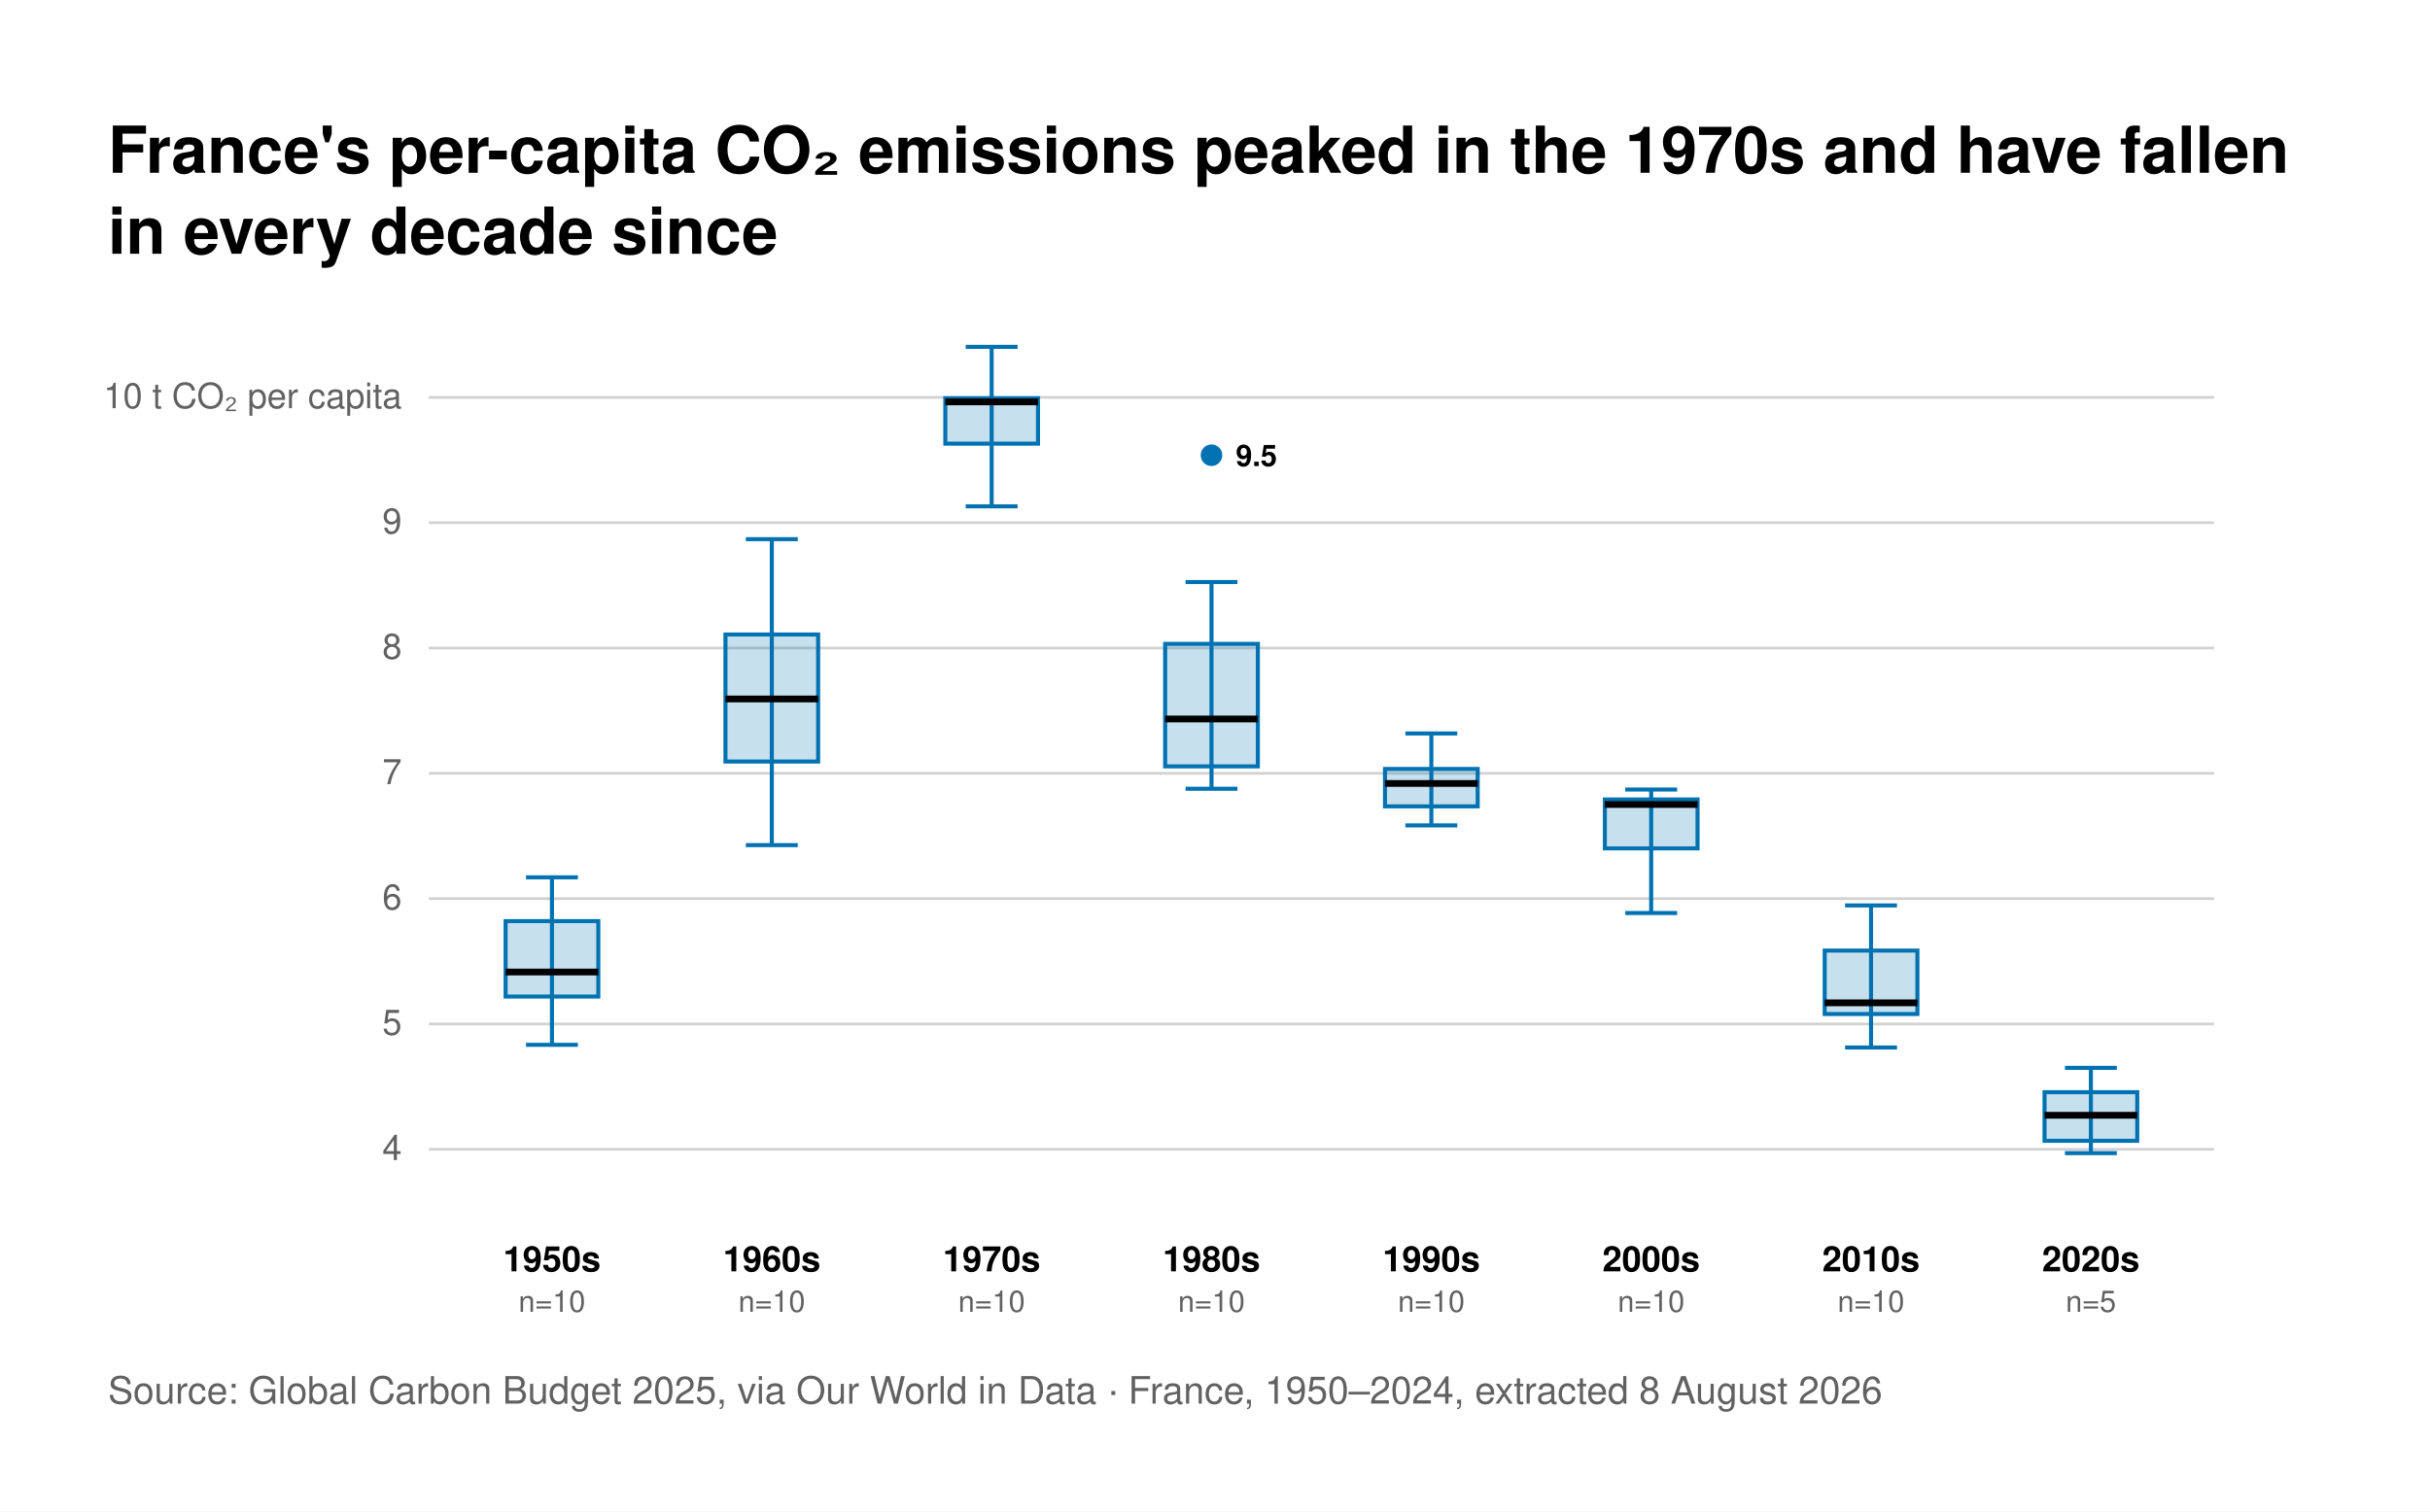
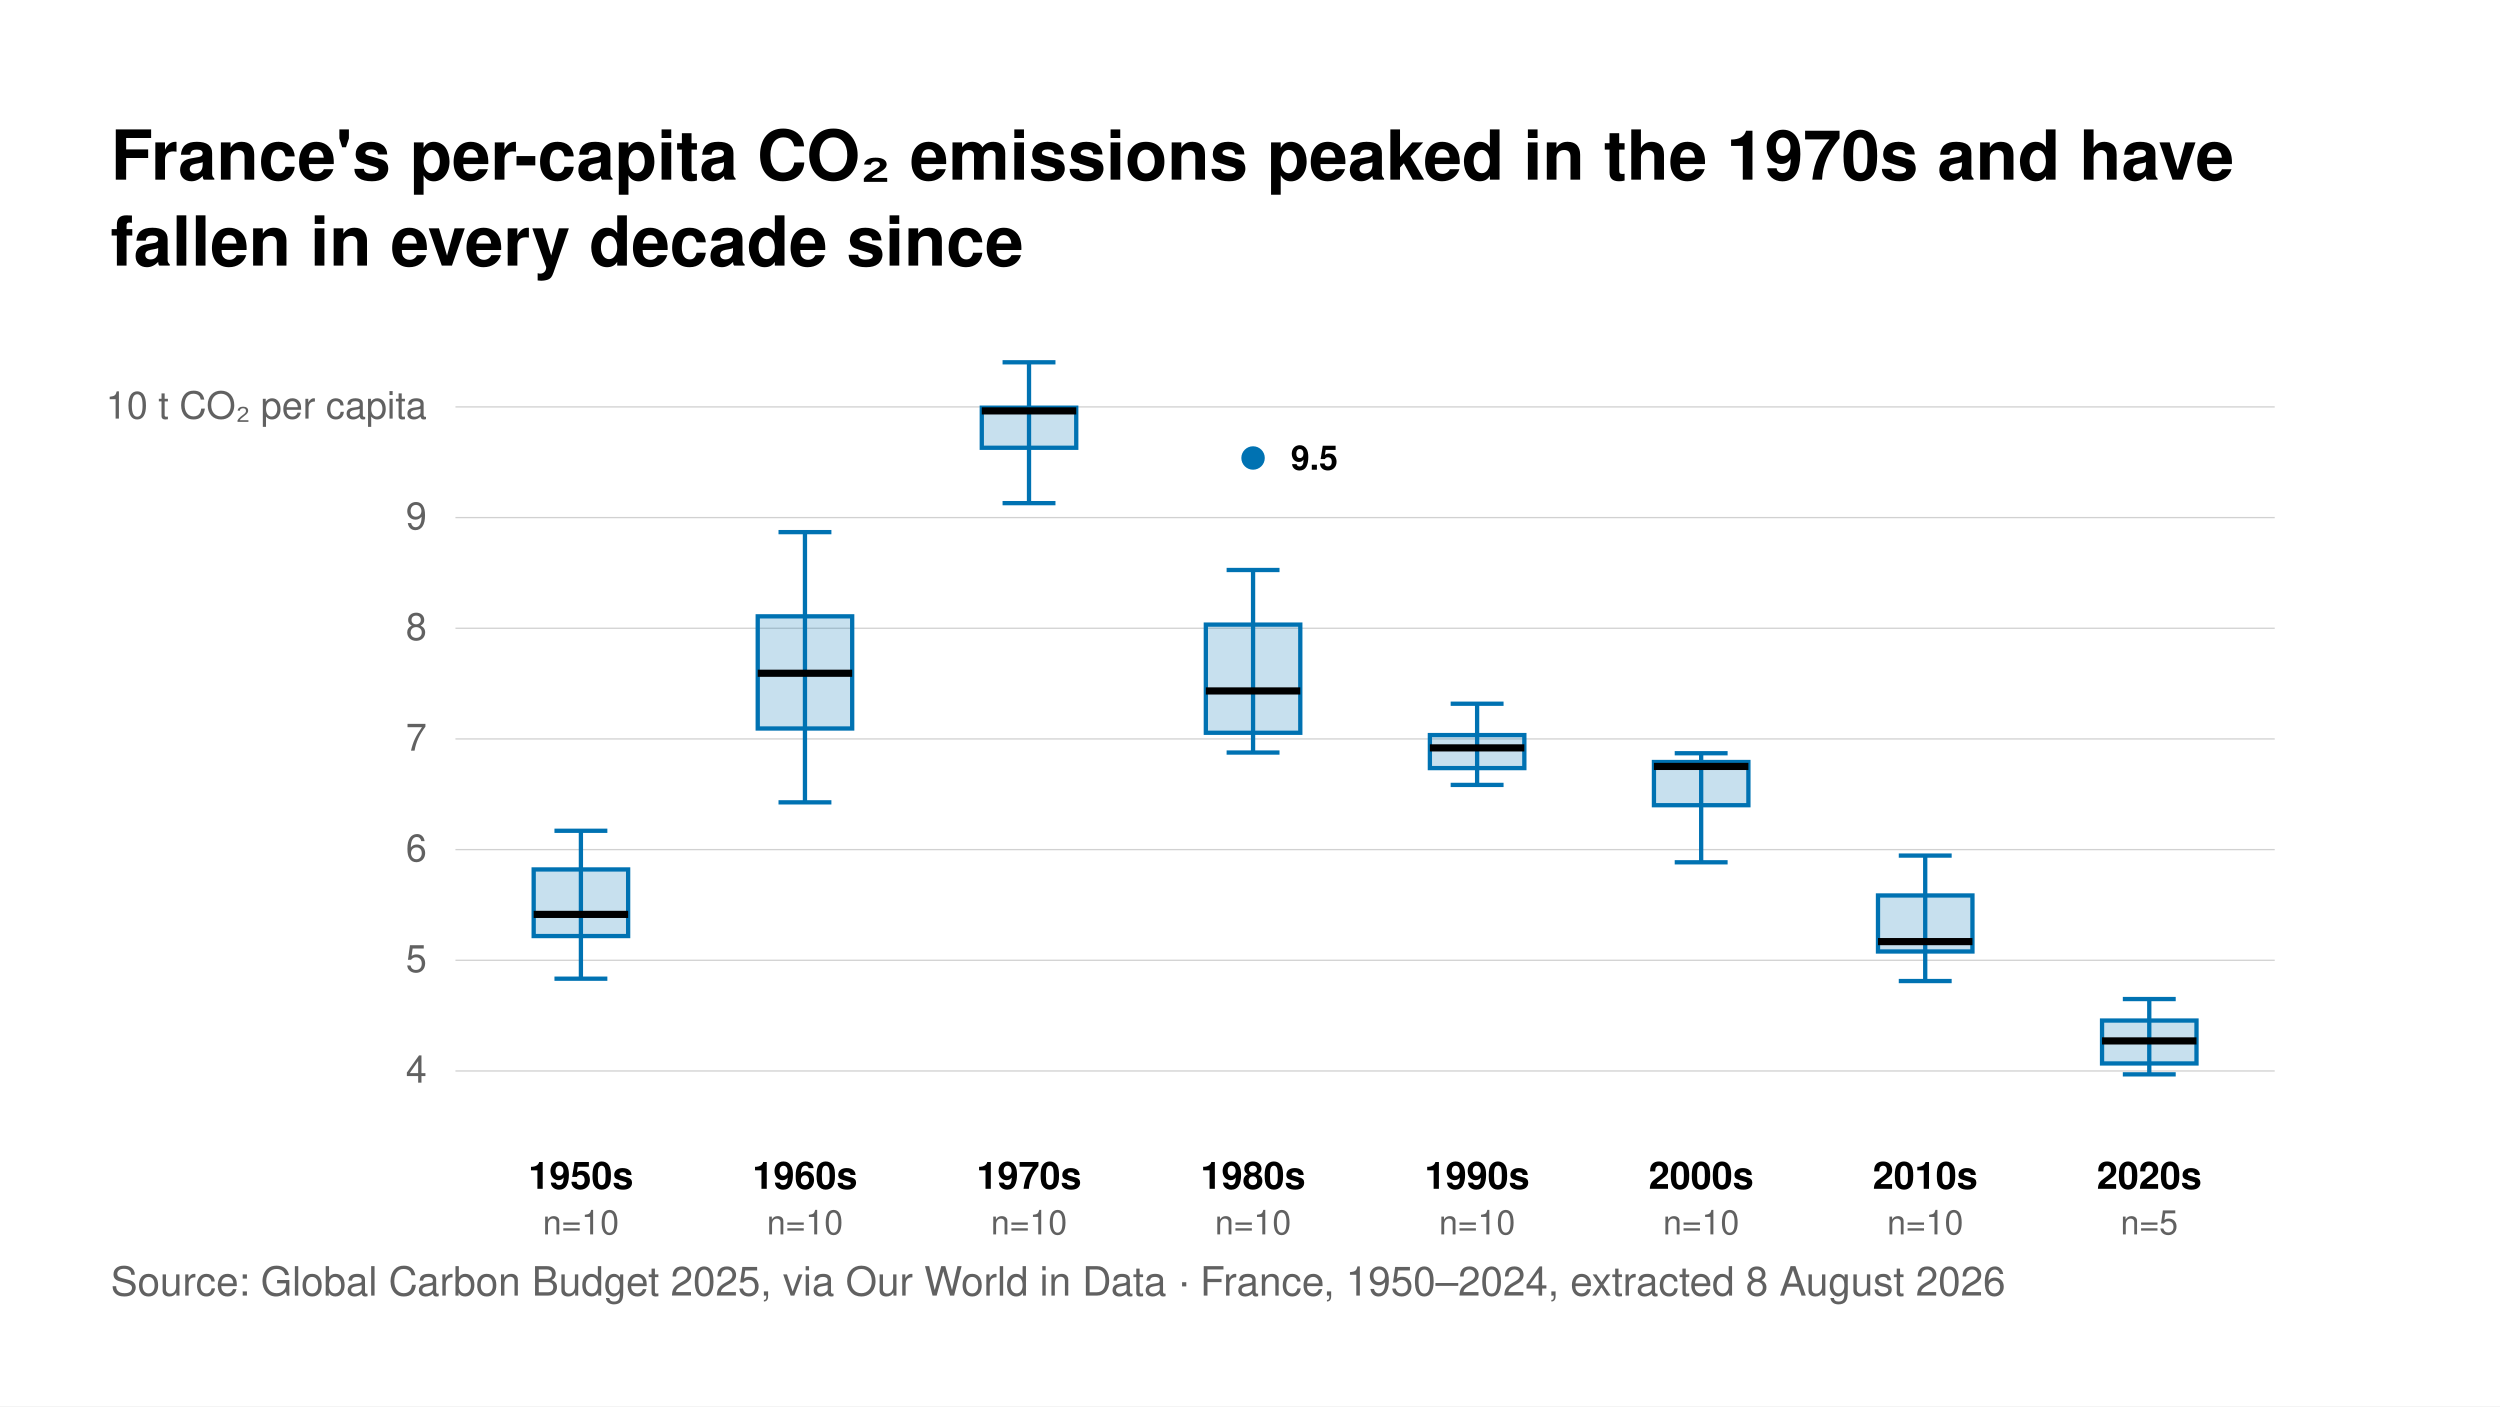
- <svg xmlns="http://www.w3.org/2000/svg" width="900" height="560" viewBox="0 0 900 560" role="img" font-family="Helvetica, Arial, sans-serif">
-   <rect x="0" y="0" width="900" height="560" fill="#FFFFFF" />
-   <text x="40" y="64" fill="#000000" font-size="24" font-weight="700">France's per-capita CO₂ emissions peaked in the 1970s and have fallen</text>
-   <text x="40" y="94" fill="#000000" font-size="24" font-weight="700">in every decade since</text>
-   <text x="40" y="520" fill="#616161" font-size="14">Source: Global Carbon Budget 2025, via Our World in Data · France, 1950–2024, extracted 8 August 2026</text>
+ <svg xmlns="http://www.w3.org/2000/svg" width="1920" height="1080" viewBox="0 0 1920 1080" role="img" font-family="Helvetica, Arial, sans-serif">
+   <rect x="0" y="0" width="1920" height="1080" fill="#FFFFFF" />
+   <text x="85" y="138" fill="#000000" font-size="53" font-weight="700">France's per-capita CO₂ emissions peaked in the 1970s and have</text>
+   <text x="85" y="204" fill="#000000" font-size="53" font-weight="700">fallen in every decade since</text>
+   <text x="85" y="995" fill="#616161" font-size="31">Source: Global Carbon Budget 2025, via Our World in Data · France, 1950–2024, extracted 8 August 2026</text>
  <g>
-     <line x1="158.831" x2="820" y1="425.786" y2="425.786" stroke="#d1d1d1" stroke-width="1" />
-     <text x="148.831" y="429.786" fill="#616161" font-size="13" text-anchor="end">4</text>
+     <line x1="349.776" x2="1747" y1="822.5" y2="822.5" stroke="#d1d1d1" stroke-width="1" />
+     <text x="327.776" y="831.5" fill="#616161" font-size="29" text-anchor="end">4</text>
  </g>
  <g>
-     <line x1="158.831" x2="820" y1="379.357" y2="379.357" stroke="#d1d1d1" stroke-width="1" />
-     <text x="148.831" y="383.357" fill="#616161" font-size="13" text-anchor="end">5</text>
+     <line x1="349.776" x2="1747" y1="737.5" y2="737.5" stroke="#d1d1d1" stroke-width="1" />
+     <text x="327.776" y="746.5" fill="#616161" font-size="29" text-anchor="end">5</text>
  </g>
  <g>
-     <line x1="158.831" x2="820" y1="332.929" y2="332.929" stroke="#d1d1d1" stroke-width="1" />
-     <text x="148.831" y="336.929" fill="#616161" font-size="13" text-anchor="end">6</text>
+     <line x1="349.776" x2="1747" y1="652.5" y2="652.5" stroke="#d1d1d1" stroke-width="1" />
+     <text x="327.776" y="661.5" fill="#616161" font-size="29" text-anchor="end">6</text>
  </g>
  <g>
-     <line x1="158.831" x2="820" y1="286.5" y2="286.5" stroke="#d1d1d1" stroke-width="1" />
-     <text x="148.831" y="290.5" fill="#616161" font-size="13" text-anchor="end">7</text>
+     <line x1="349.776" x2="1747" y1="567.5" y2="567.5" stroke="#d1d1d1" stroke-width="1" />
+     <text x="327.776" y="576.5" fill="#616161" font-size="29" text-anchor="end">7</text>
  </g>
  <g>
-     <line x1="158.831" x2="820" y1="240.071" y2="240.071" stroke="#d1d1d1" stroke-width="1" />
-     <text x="148.831" y="244.071" fill="#616161" font-size="13" text-anchor="end">8</text>
+     <line x1="349.776" x2="1747" y1="482.5" y2="482.5" stroke="#d1d1d1" stroke-width="1" />
+     <text x="327.776" y="491.5" fill="#616161" font-size="29" text-anchor="end">8</text>
  </g>
  <g>
-     <line x1="158.831" x2="820" y1="193.643" y2="193.643" stroke="#d1d1d1" stroke-width="1" />
-     <text x="148.831" y="197.643" fill="#616161" font-size="13" text-anchor="end">9</text>
+     <line x1="349.776" x2="1747" y1="397.5" y2="397.5" stroke="#d1d1d1" stroke-width="1" />
+     <text x="327.776" y="406.5" fill="#616161" font-size="29" text-anchor="end">9</text>
  </g>
  <g>
-     <line x1="158.831" x2="820" y1="147.214" y2="147.214" stroke="#d1d1d1" stroke-width="1" />
-     <text x="148.831" y="151.214" fill="#616161" font-size="13" text-anchor="end">10 t CO₂ per capita</text>
+     <line x1="349.776" x2="1747" y1="312.5" y2="312.5" stroke="#d1d1d1" stroke-width="1" />
+     <text x="327.776" y="321.5" fill="#616161" font-size="29" text-anchor="end">10 t CO₂ per capita</text>
  </g>
  <g>
-     <line x1="204.428" x2="204.428" y1="387.078" y2="325.028" stroke="#0072B2" stroke-width="1.5" />
-     <line x1="194.816" x2="214.04" y1="387.078" y2="387.078" stroke="#0072B2" stroke-width="1.5" />
-     <line x1="194.816" x2="214.04" y1="325.028" y2="325.028" stroke="#0072B2" stroke-width="1.5" />
-     <rect x="187.264" y="341.25" width="34.329" height="27.943" fill="#0072B2" fill-opacity="0.22" stroke="#0072B2" stroke-width="1.5" />
-     <line x1="187.264" x2="221.593" y1="360.107" y2="360.107" stroke="#000000" stroke-width="2.5" />
-     <text x="204.428" y="471" fill="#000000" font-size="13" font-weight="600" text-anchor="middle">1950s</text>
-     <text x="204.428" y="486" fill="#616161" font-size="11" text-anchor="middle">n=10</text>
+     <line x1="446.136" x2="446.136" y1="751.635" y2="638.036" stroke="#0072B2" stroke-width="3.3" />
+     <line x1="425.823" x2="466.449" y1="751.635" y2="751.635" stroke="#0072B2" stroke-width="3.3" />
+     <line x1="425.823" x2="466.449" y1="638.036" y2="638.036" stroke="#0072B2" stroke-width="3.3" />
+     <rect x="409.863" y="667.735" width="72.546" height="51.158" fill="#0072B2" fill-opacity="0.22" stroke="#0072B2" stroke-width="3.3" />
+     <line x1="409.863" x2="482.409" y1="702.257" y2="702.257" stroke="#000000" stroke-width="5.5" />
+     <text x="446.136" y="913" fill="#000000" font-size="29" font-weight="600" text-anchor="middle">1950s</text>
+     <text x="446.136" y="948" fill="#616161" font-size="26" text-anchor="middle">n=10</text>
  </g>
  <g>
-     <line x1="285.853" x2="285.853" y1="313.101" y2="199.746" stroke="#0072B2" stroke-width="1.5" />
-     <line x1="276.241" x2="295.465" y1="313.101" y2="313.101" stroke="#0072B2" stroke-width="1.5" />
-     <line x1="276.241" x2="295.465" y1="199.746" y2="199.746" stroke="#0072B2" stroke-width="1.5" />
-     <rect x="268.689" y="235.072" width="34.329" height="47.053" fill="#0072B2" fill-opacity="0.22" stroke="#0072B2" stroke-width="1.5" />
-     <line x1="268.689" x2="303.018" y1="258.948" y2="258.948" stroke="#000000" stroke-width="2.5" />
-     <text x="285.853" y="471" fill="#000000" font-size="13" font-weight="600" text-anchor="middle">1960s</text>
-     <text x="285.853" y="486" fill="#616161" font-size="11" text-anchor="middle">n=10</text>
+     <line x1="618.208" x2="618.208" y1="616.201" y2="408.674" stroke="#0072B2" stroke-width="3.3" />
+     <line x1="597.895" x2="638.521" y1="616.201" y2="616.201" stroke="#0072B2" stroke-width="3.3" />
+     <line x1="597.895" x2="638.521" y1="408.674" y2="408.674" stroke="#0072B2" stroke-width="3.3" />
+     <rect x="581.935" y="473.347" width="72.546" height="86.142" fill="#0072B2" fill-opacity="0.22" stroke="#0072B2" stroke-width="3.3" />
+     <line x1="581.935" x2="654.481" y1="517.058" y2="517.058" stroke="#000000" stroke-width="5.5" />
+     <text x="618.208" y="913" fill="#000000" font-size="29" font-weight="600" text-anchor="middle">1960s</text>
+     <text x="618.208" y="948" fill="#616161" font-size="26" text-anchor="middle">n=10</text>
  </g>
  <g>
-     <line x1="367.278" x2="367.278" y1="187.586" y2="128.501" stroke="#0072B2" stroke-width="1.5" />
-     <line x1="357.666" x2="376.89" y1="187.586" y2="187.586" stroke="#0072B2" stroke-width="1.5" />
-     <line x1="357.666" x2="376.89" y1="128.501" y2="128.501" stroke="#0072B2" stroke-width="1.5" />
-     <rect x="350.114" y="147.541" width="34.329" height="16.819" fill="#0072B2" fill-opacity="0.22" stroke="#0072B2" stroke-width="1.5" />
-     <line x1="350.114" x2="384.442" y1="148.888" y2="148.888" stroke="#000000" stroke-width="2.5" />
-     <text x="367.278" y="471" fill="#000000" font-size="13" font-weight="600" text-anchor="middle">1970s</text>
-     <text x="367.278" y="486" fill="#616161" font-size="11" text-anchor="middle">n=10</text>
+     <line x1="790.28" x2="790.28" y1="386.411" y2="278.24" stroke="#0072B2" stroke-width="3.3" />
+     <line x1="769.967" x2="810.593" y1="386.411" y2="386.411" stroke="#0072B2" stroke-width="3.3" />
+     <line x1="769.967" x2="810.593" y1="278.24" y2="278.24" stroke="#0072B2" stroke-width="3.3" />
+     <rect x="754.007" y="313.097" width="72.546" height="30.792" fill="#0072B2" fill-opacity="0.22" stroke="#0072B2" stroke-width="3.3" />
+     <line x1="754.007" x2="826.553" y1="315.565" y2="315.565" stroke="#000000" stroke-width="5.5" />
+     <text x="790.28" y="913" fill="#000000" font-size="29" font-weight="600" text-anchor="middle">1970s</text>
+     <text x="790.28" y="948" fill="#616161" font-size="26" text-anchor="middle">n=10</text>
  </g>
  <g>
-     <line x1="448.703" x2="448.703" y1="292.21" y2="215.634" stroke="#0072B2" stroke-width="1.5" />
-     <line x1="439.091" x2="458.315" y1="292.21" y2="292.21" stroke="#0072B2" stroke-width="1.5" />
-     <line x1="439.091" x2="458.315" y1="215.634" y2="215.634" stroke="#0072B2" stroke-width="1.5" />
-     <rect x="431.539" y="238.539" width="34.329" height="45.379" fill="#0072B2" fill-opacity="0.22" stroke="#0072B2" stroke-width="1.5" />
-     <line x1="431.539" x2="465.867" y1="266.369" y2="266.369" stroke="#000000" stroke-width="2.5" />
+     <line x1="962.352" x2="962.352" y1="577.954" y2="437.761" stroke="#0072B2" stroke-width="3.3" />
+     <line x1="942.039" x2="982.665" y1="577.954" y2="577.954" stroke="#0072B2" stroke-width="3.3" />
+     <line x1="942.039" x2="982.665" y1="437.761" y2="437.761" stroke="#0072B2" stroke-width="3.3" />
+     <rect x="926.079" y="479.695" width="72.546" height="83.078" fill="#0072B2" fill-opacity="0.22" stroke="#0072B2" stroke-width="3.3" />
+     <line x1="926.079" x2="998.625" y1="530.644" y2="530.644" stroke="#000000" stroke-width="5.5" />
    <g>
-       <circle cx="448.703" cy="168.647" r="4" fill="#0072B2" />
-       <text x="457.703" y="172.647" fill="#000000" font-size="11" font-weight="600">9.5</text>
+       <circle cx="962.352" cy="351.739" r="9" fill="#0072B2" />
+       <text x="991.352" y="360.739" fill="#000000" font-size="26" font-weight="600">9.5</text>
    </g>
-     <text x="448.703" y="471" fill="#000000" font-size="13" font-weight="600" text-anchor="middle">1980s</text>
-     <text x="448.703" y="486" fill="#616161" font-size="11" text-anchor="middle">n=10</text>
+     <text x="962.352" y="913" fill="#000000" font-size="29" font-weight="600" text-anchor="middle">1980s</text>
+     <text x="962.352" y="948" fill="#616161" font-size="26" text-anchor="middle">n=10</text>
  </g>
  <g>
-     <line x1="530.128" x2="530.128" y1="305.789" y2="271.731" stroke="#0072B2" stroke-width="1.5" />
-     <line x1="520.516" x2="539.74" y1="305.789" y2="305.789" stroke="#0072B2" stroke-width="1.5" />
-     <line x1="520.516" x2="539.74" y1="271.731" y2="271.731" stroke="#0072B2" stroke-width="1.5" />
-     <rect x="512.963" y="284.881" width="34.329" height="13.855" fill="#0072B2" fill-opacity="0.22" stroke="#0072B2" stroke-width="1.5" />
-     <line x1="512.963" x2="547.292" y1="290.253" y2="290.253" stroke="#000000" stroke-width="2.5" />
-     <text x="530.128" y="471" fill="#000000" font-size="13" font-weight="600" text-anchor="middle">1990s</text>
-     <text x="530.128" y="486" fill="#616161" font-size="11" text-anchor="middle">n=10</text>
+     <line x1="1134.424" x2="1134.424" y1="602.813" y2="540.462" stroke="#0072B2" stroke-width="3.3" />
+     <line x1="1114.111" x2="1154.737" y1="602.813" y2="602.813" stroke="#0072B2" stroke-width="3.3" />
+     <line x1="1114.111" x2="1154.737" y1="540.462" y2="540.462" stroke="#0072B2" stroke-width="3.3" />
+     <rect x="1098.151" y="564.536" width="72.546" height="25.365" fill="#0072B2" fill-opacity="0.22" stroke="#0072B2" stroke-width="3.3" />
+     <line x1="1098.151" x2="1170.697" y1="574.371" y2="574.371" stroke="#000000" stroke-width="5.5" />
+     <text x="1134.424" y="913" fill="#000000" font-size="29" font-weight="600" text-anchor="middle">1990s</text>
+     <text x="1134.424" y="948" fill="#616161" font-size="26" text-anchor="middle">n=10</text>
  </g>
  <g>
-     <line x1="611.552" x2="611.552" y1="338.251" y2="292.502" stroke="#0072B2" stroke-width="1.5" />
-     <line x1="601.94" x2="621.165" y1="338.251" y2="338.251" stroke="#0072B2" stroke-width="1.5" />
-     <line x1="601.94" x2="621.165" y1="292.502" y2="292.502" stroke="#0072B2" stroke-width="1.5" />
-     <rect x="594.388" y="296.179" width="34.329" height="18.125" fill="#0072B2" fill-opacity="0.22" stroke="#0072B2" stroke-width="1.5" />
-     <line x1="594.388" x2="628.717" y1="298.036" y2="298.036" stroke="#000000" stroke-width="2.5" />
-     <text x="611.552" y="471" fill="#000000" font-size="13" font-weight="600" text-anchor="middle">2000s</text>
-     <text x="611.552" y="486" fill="#616161" font-size="11" text-anchor="middle">n=10</text>
+     <line x1="1306.496" x2="1306.496" y1="662.244" y2="578.488" stroke="#0072B2" stroke-width="3.3" />
+     <line x1="1286.183" x2="1326.809" y1="662.244" y2="662.244" stroke="#0072B2" stroke-width="3.3" />
+     <line x1="1286.183" x2="1326.809" y1="578.488" y2="578.488" stroke="#0072B2" stroke-width="3.3" />
+     <rect x="1270.223" y="585.22" width="72.546" height="33.182" fill="#0072B2" fill-opacity="0.22" stroke="#0072B2" stroke-width="3.3" />
+     <line x1="1270.223" x2="1342.769" y1="588.621" y2="588.621" stroke="#000000" stroke-width="5.5" />
+     <text x="1306.496" y="913" fill="#000000" font-size="29" font-weight="600" text-anchor="middle">2000s</text>
+     <text x="1306.496" y="948" fill="#616161" font-size="26" text-anchor="middle">n=10</text>
  </g>
  <g>
-     <line x1="692.977" x2="692.977" y1="388.064" y2="335.436" stroke="#0072B2" stroke-width="1.5" />
-     <line x1="683.365" x2="702.589" y1="388.064" y2="388.064" stroke="#0072B2" stroke-width="1.5" />
-     <line x1="683.365" x2="702.589" y1="335.436" y2="335.436" stroke="#0072B2" stroke-width="1.5" />
-     <rect x="675.813" y="352.165" width="34.329" height="23.502" fill="#0072B2" fill-opacity="0.22" stroke="#0072B2" stroke-width="1.5" />
-     <line x1="675.813" x2="710.142" y1="371.521" y2="371.521" stroke="#000000" stroke-width="2.5" />
-     <text x="692.977" y="471" fill="#000000" font-size="13" font-weight="600" text-anchor="middle">2010s</text>
-     <text x="692.977" y="486" fill="#616161" font-size="11" text-anchor="middle">n=10</text>
+     <line x1="1478.568" x2="1478.568" y1="753.44" y2="657.09" stroke="#0072B2" stroke-width="3.3" />
+     <line x1="1458.255" x2="1498.881" y1="753.44" y2="753.44" stroke="#0072B2" stroke-width="3.3" />
+     <line x1="1458.255" x2="1498.881" y1="657.09" y2="657.09" stroke="#0072B2" stroke-width="3.3" />
+     <rect x="1442.295" y="687.718" width="72.546" height="43.027" fill="#0072B2" fill-opacity="0.22" stroke="#0072B2" stroke-width="3.3" />
+     <line x1="1442.295" x2="1514.841" y1="723.154" y2="723.154" stroke="#000000" stroke-width="5.5" />
+     <text x="1478.568" y="913" fill="#000000" font-size="29" font-weight="600" text-anchor="middle">2010s</text>
+     <text x="1478.568" y="948" fill="#616161" font-size="26" text-anchor="middle">n=10</text>
  </g>
  <g>
-     <line x1="774.402" x2="774.402" y1="427.208" y2="395.619" stroke="#0072B2" stroke-width="1.5" />
-     <line x1="764.79" x2="784.014" y1="427.208" y2="427.208" stroke="#0072B2" stroke-width="1.5" />
-     <line x1="764.79" x2="784.014" y1="395.619" y2="395.619" stroke="#0072B2" stroke-width="1.5" />
-     <rect x="757.238" y="404.634" width="34.329" height="18.002" fill="#0072B2" fill-opacity="0.22" stroke="#0072B2" stroke-width="1.5" />
-     <line x1="757.238" x2="791.566" y1="413.18" y2="413.18" stroke="#000000" stroke-width="2.5" />
-     <text x="774.402" y="471" fill="#000000" font-size="13" font-weight="600" text-anchor="middle">2020s</text>
-     <text x="774.402" y="486" fill="#616161" font-size="11" text-anchor="middle">n=5</text>
+     <line x1="1650.64" x2="1650.64" y1="825.104" y2="767.271" stroke="#0072B2" stroke-width="3.3" />
+     <line x1="1630.327" x2="1670.952" y1="825.104" y2="825.104" stroke="#0072B2" stroke-width="3.3" />
+     <line x1="1630.327" x2="1670.952" y1="767.271" y2="767.271" stroke="#0072B2" stroke-width="3.3" />
+     <rect x="1614.367" y="783.776" width="72.546" height="32.957" fill="#0072B2" fill-opacity="0.22" stroke="#0072B2" stroke-width="3.3" />
+     <line x1="1614.367" x2="1686.912" y1="799.421" y2="799.421" stroke="#000000" stroke-width="5.5" />
+     <text x="1650.64" y="913" fill="#000000" font-size="29" font-weight="600" text-anchor="middle">2020s</text>
+     <text x="1650.64" y="948" fill="#616161" font-size="26" text-anchor="middle">n=5</text>
  </g>
</svg>
